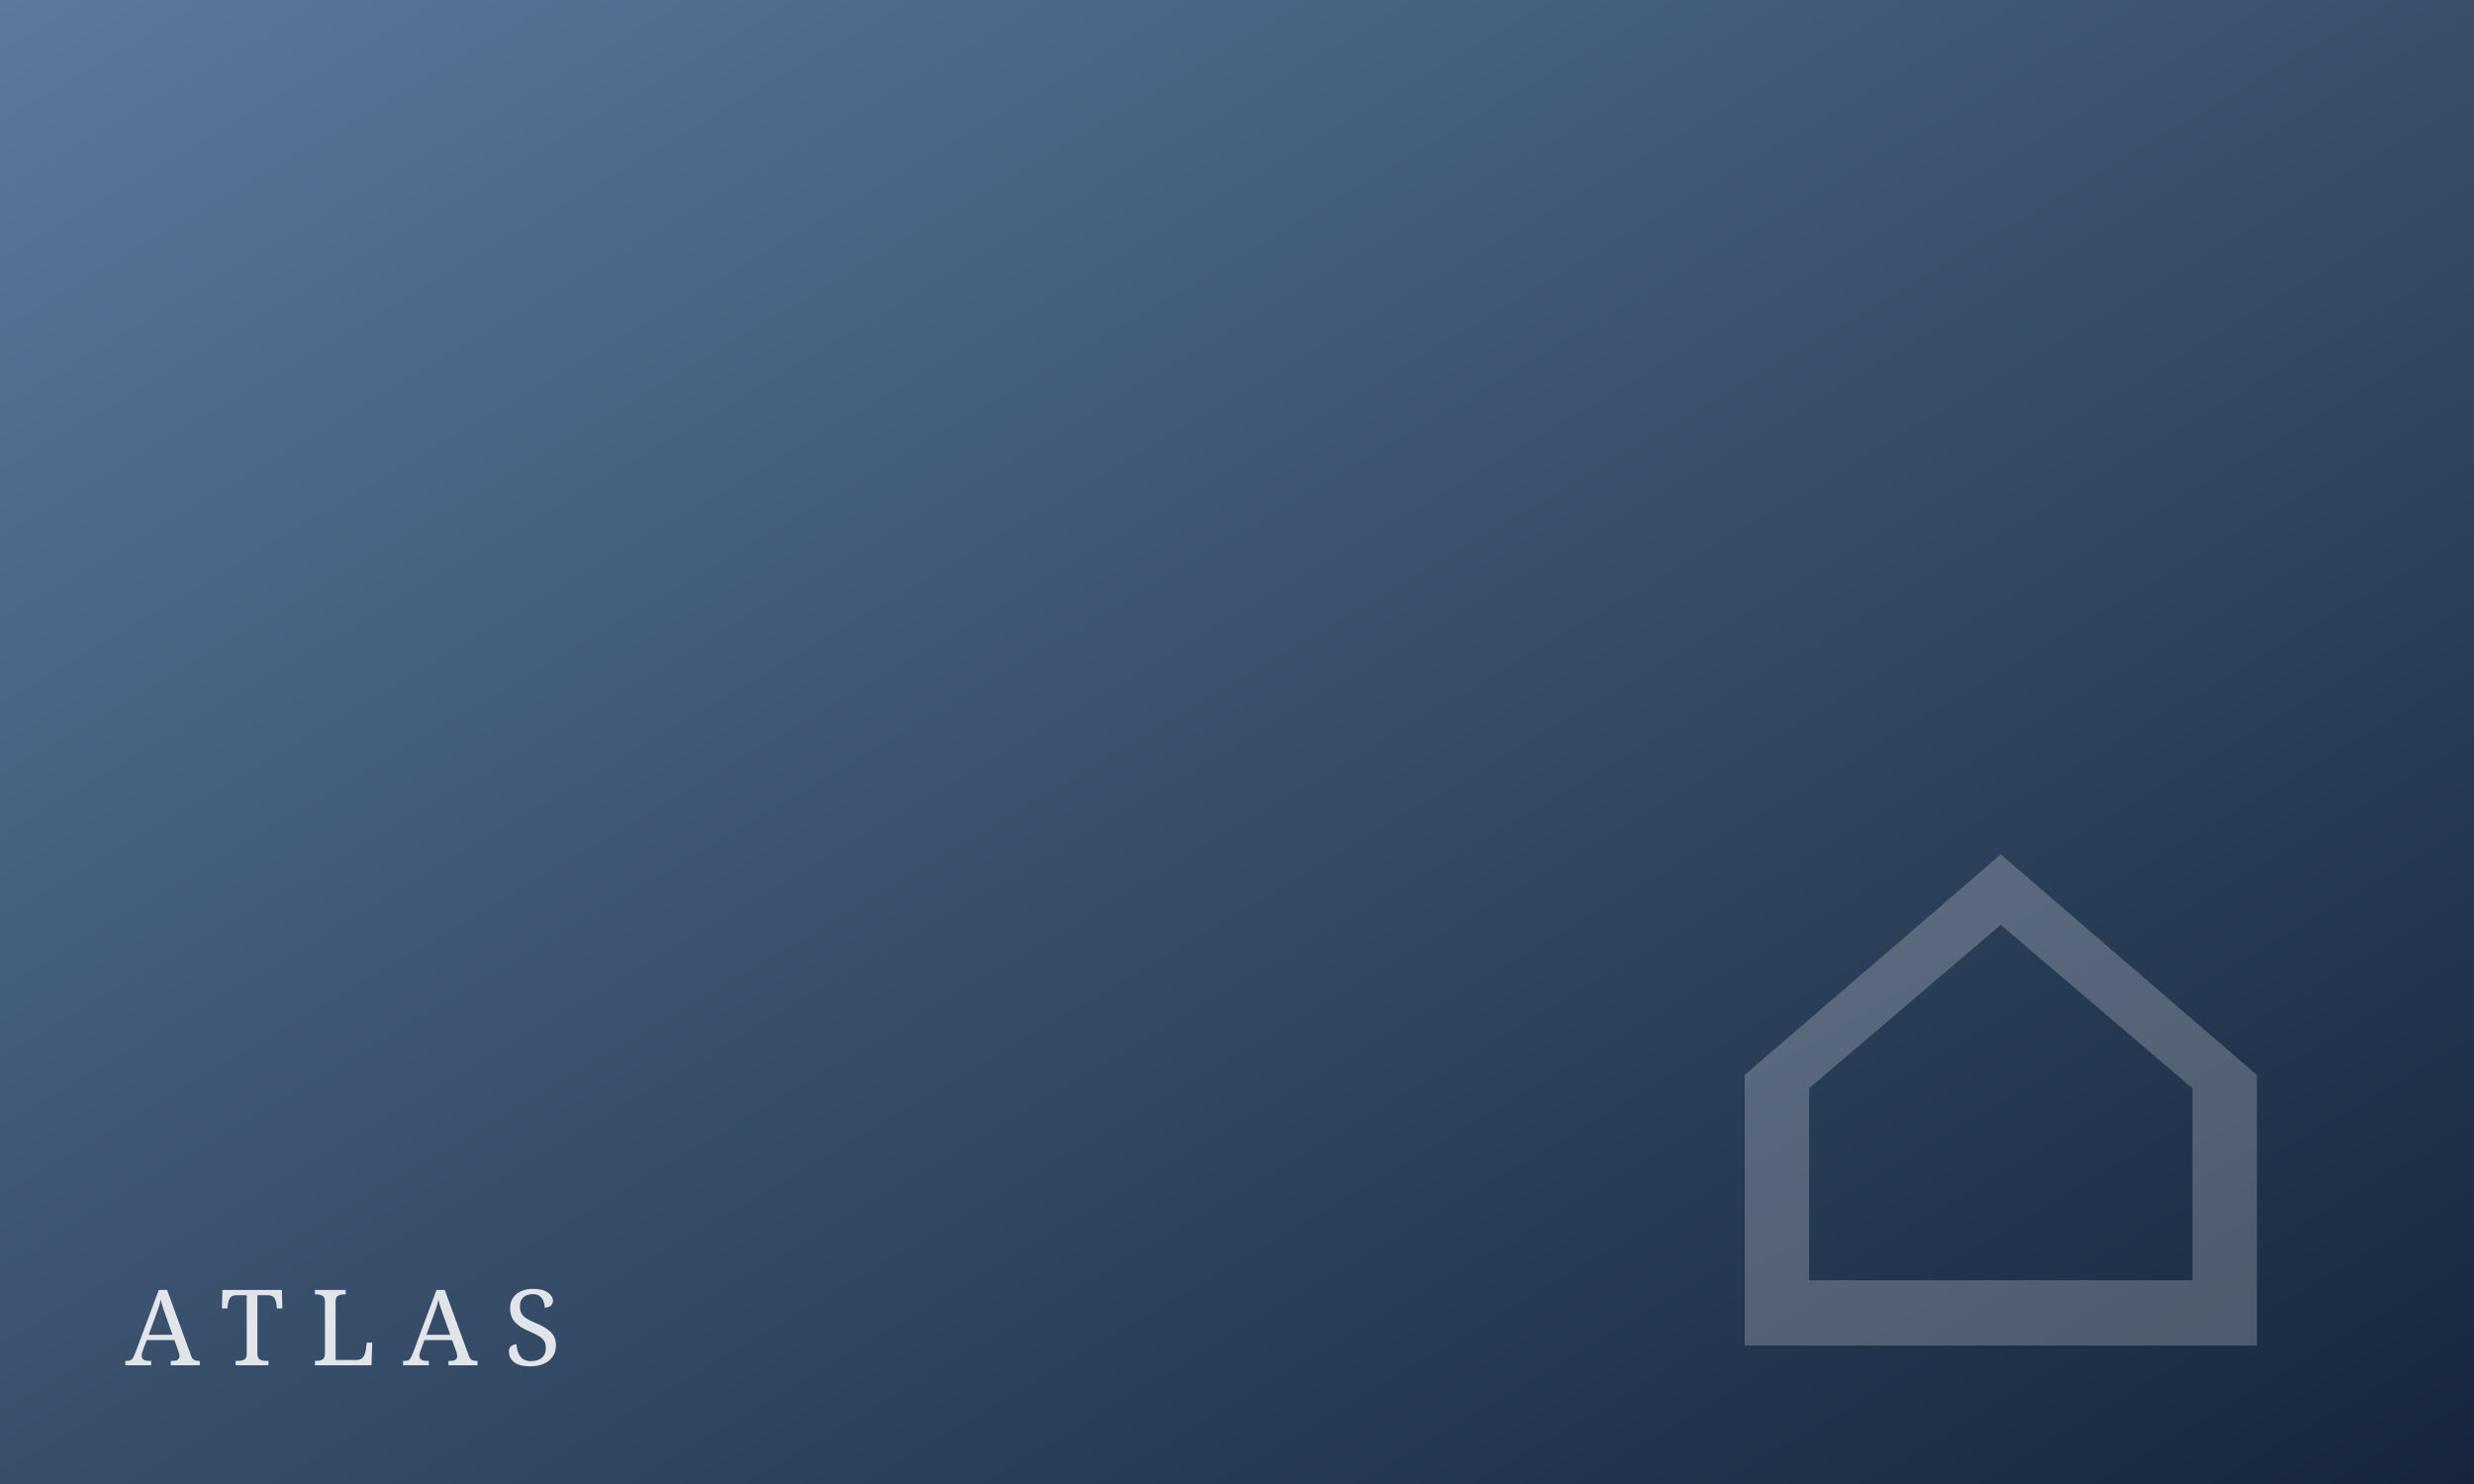
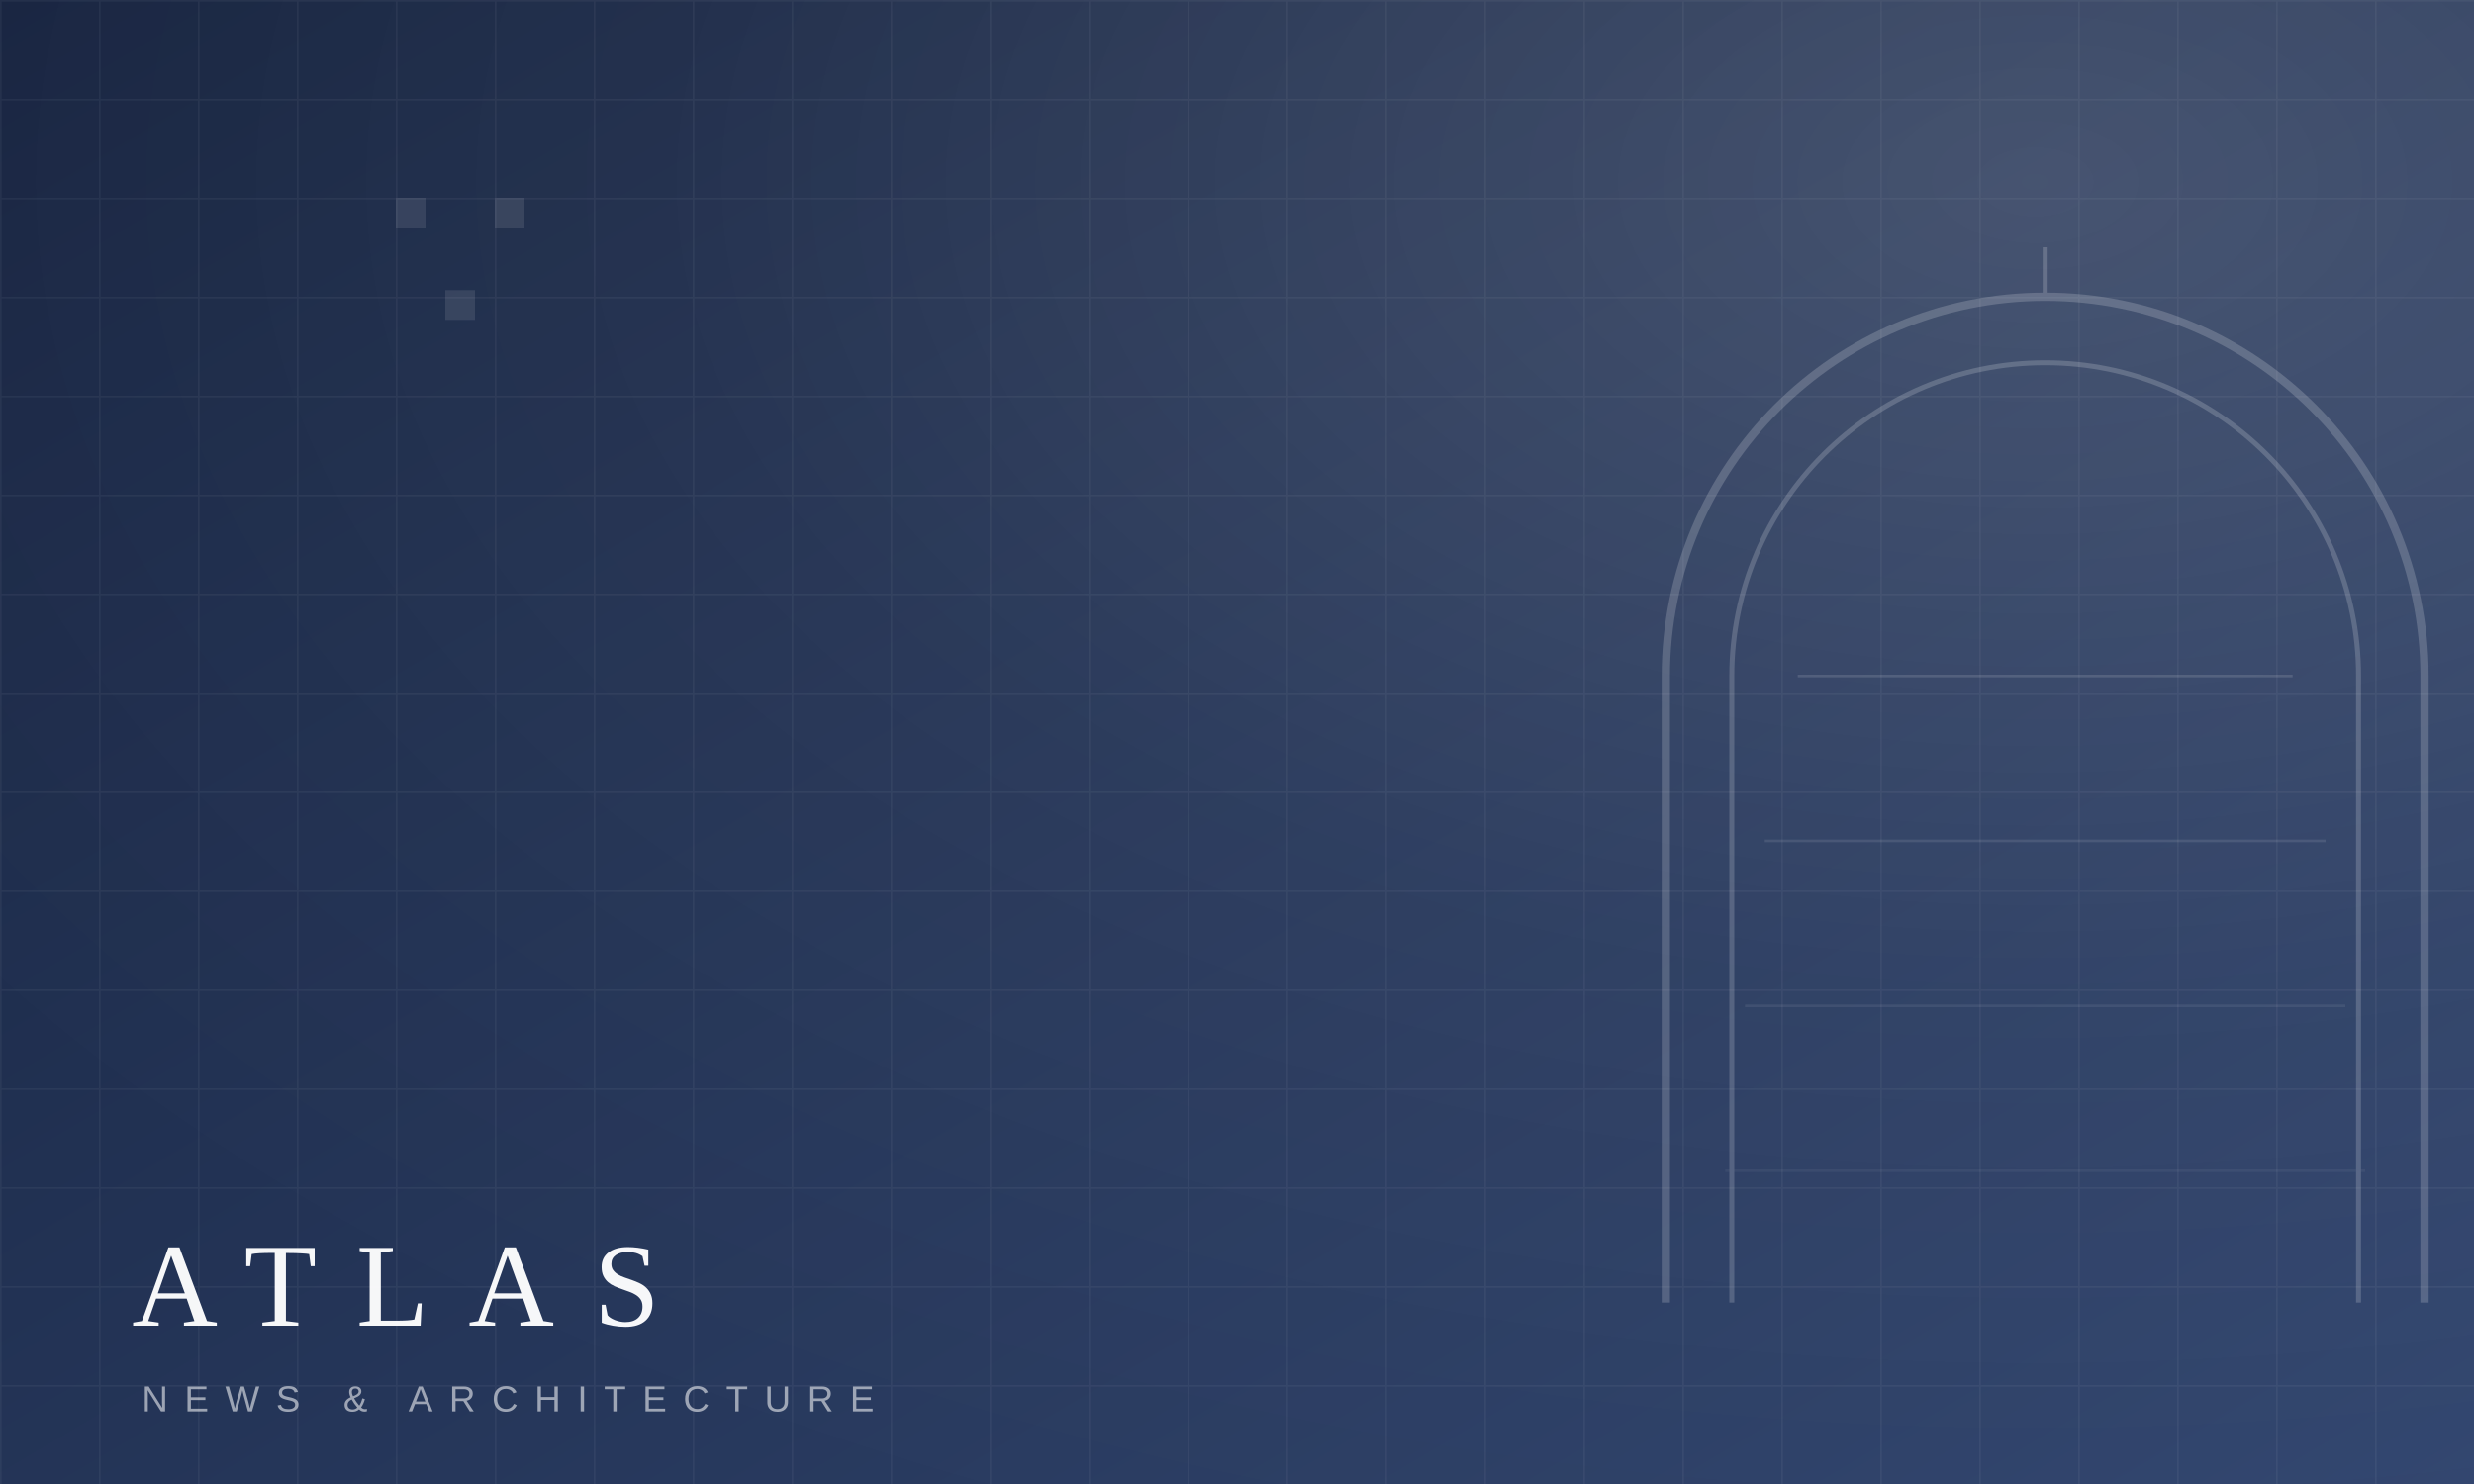
<svg xmlns="http://www.w3.org/2000/svg" width="750" height="450" viewBox="0 0 750 450">
  <defs>
    <linearGradient id="g" x1="0" y1="0" x2="1" y2="1">
-       <stop offset="0" stop-color="#5b7a9d" />
-       <stop offset="1" stop-color="#16253c" />
+       <stop offset="0" stop-color="#16233f" />
+       <stop offset="1" stop-color="#31456e" />
    </linearGradient>
+     <radialGradient id="glow" cx="0.82" cy="0.12" r="1">
+       <stop offset="0" stop-color="rgba(255,255,255,0.16)" />
+       <stop offset="0.55" stop-color="rgba(255,255,255,0.04)" />
+       <stop offset="1" stop-color="rgba(255,255,255,0)" />
+     </radialGradient>
+     <pattern id="grid" width="30" height="30" patternUnits="userSpaceOnUse">
+       <path d="M30 0H0V30" fill="none" stroke="rgba(255,255,255,0.05)" stroke-width="1" />
+     </pattern>
  </defs>
  <rect width="750" height="450" fill="url(#g)" />
-   <text x="702" y="408" font-family="Georgia, serif" font-size="250" fill="rgba(255,255,255,0.22)" text-anchor="end">⌂</text>
-   <text x="38" y="414" font-family="Georgia, serif" font-size="32" fill="rgba(255,255,255,0.85)" letter-spacing="8">ATLAS</text>
+   <rect width="750" height="450" fill="url(#grid)" />
+   <rect width="750" height="450" fill="url(#glow)" />
+   <g transform="translate(505 55)" opacity="0.18">
+     <path d="M0 340 V150 a115 115 0 0 1 230 0 V340" fill="none" stroke="#ffffff" stroke-width="2.5" />
+     <path d="M20 340 V150 a95 95 0 0 1 190 0 V340" fill="none" stroke="#ffffff" stroke-width="1.5" />
+     <path d="M115 20 V35" stroke="#ffffff" stroke-width="1.5" />
+     <line x1="40" y1="150" x2="190" y2="150" stroke="#ffffff" stroke-width="0.8" opacity="0.7" />
+     <line x1="30" y1="200" x2="200" y2="200" stroke="#ffffff" stroke-width="0.8" opacity="0.55" />
+     <line x1="24" y1="250" x2="206" y2="250" stroke="#ffffff" stroke-width="0.8" opacity="0.4" />
+     <line x1="18" y1="300" x2="212" y2="300" stroke="#ffffff" stroke-width="0.8" opacity="0.25" />
+   </g>
+   <g fill="rgba(255,255,255,0.10)">
+     <rect x="120" y="60" width="9" height="9" />
+     <rect x="150" y="60" width="9" height="9" />
+     <rect x="135" y="88" width="9" height="9" />
+   </g>
+   <text x="40" y="402" font-family="Georgia, 'Times New Roman', serif" font-size="36" letter-spacing="12" fill="rgba(255,255,255,0.96)">ATLAS</text>
+   <text x="43" y="428" font-family="Arial, Helvetica, sans-serif" font-size="11" letter-spacing="5" fill="rgba(255,255,255,0.55)">NEWS &amp; ARCHITECTURE</text>
</svg>
